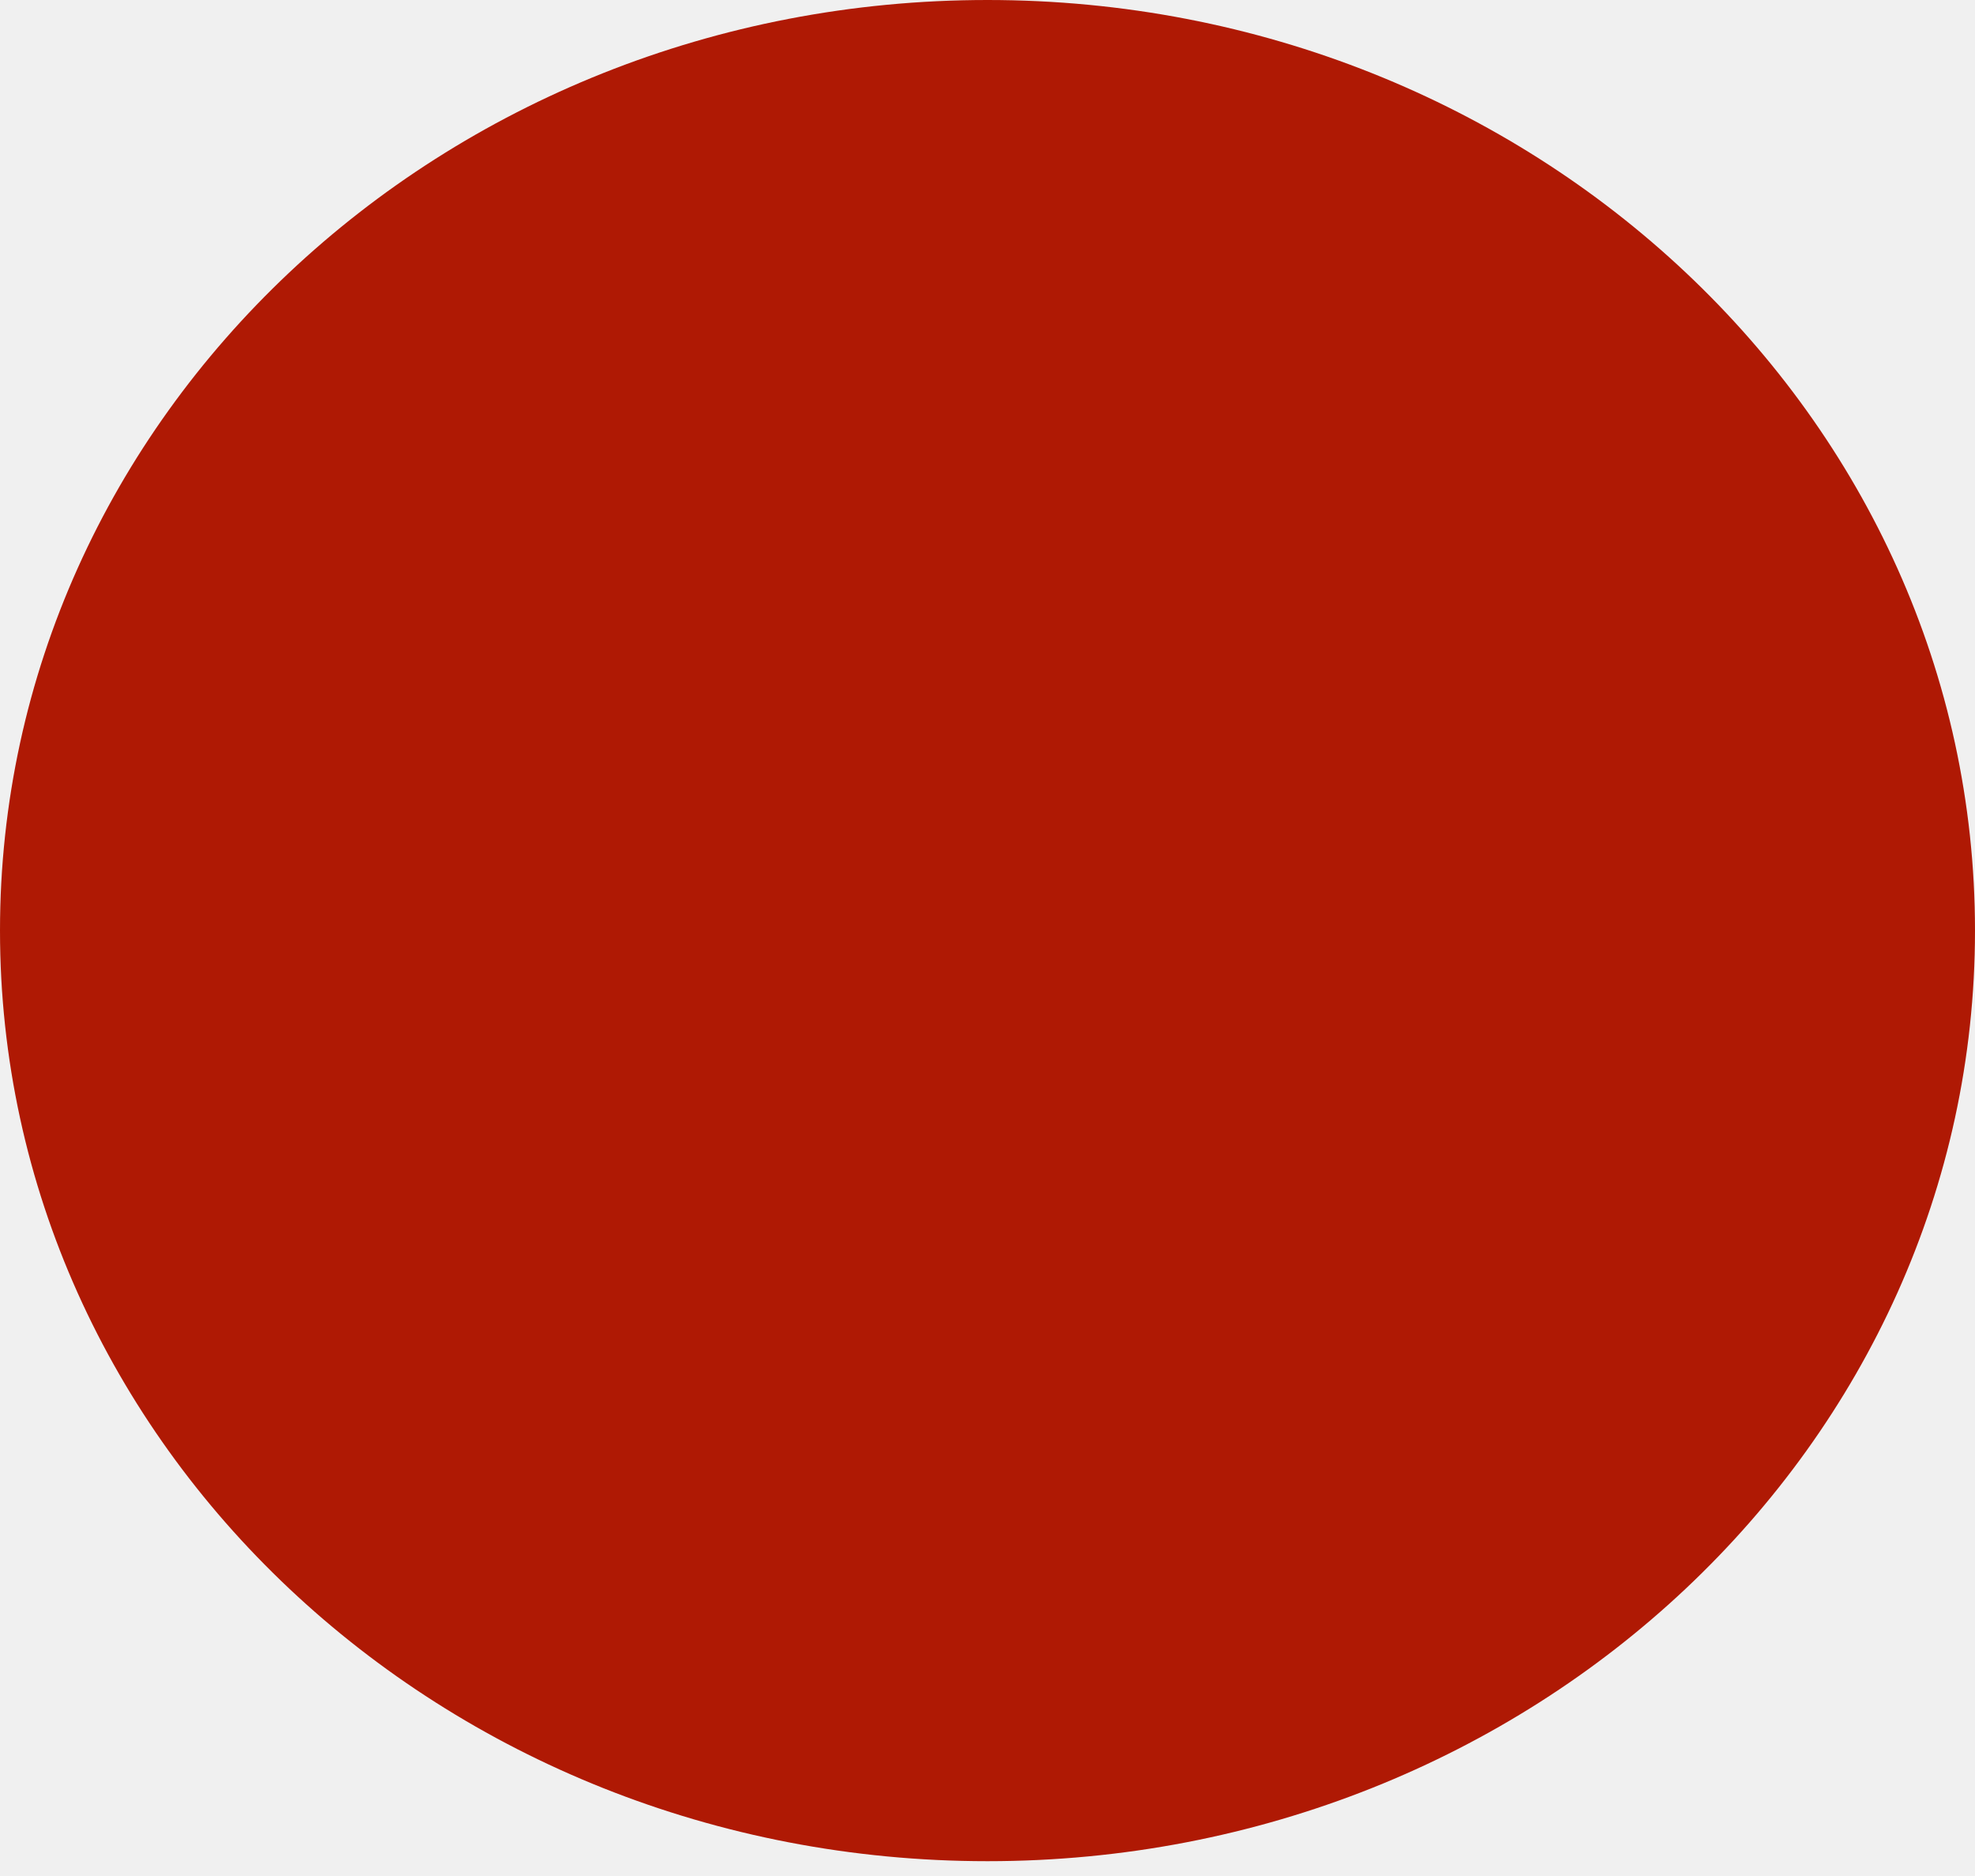
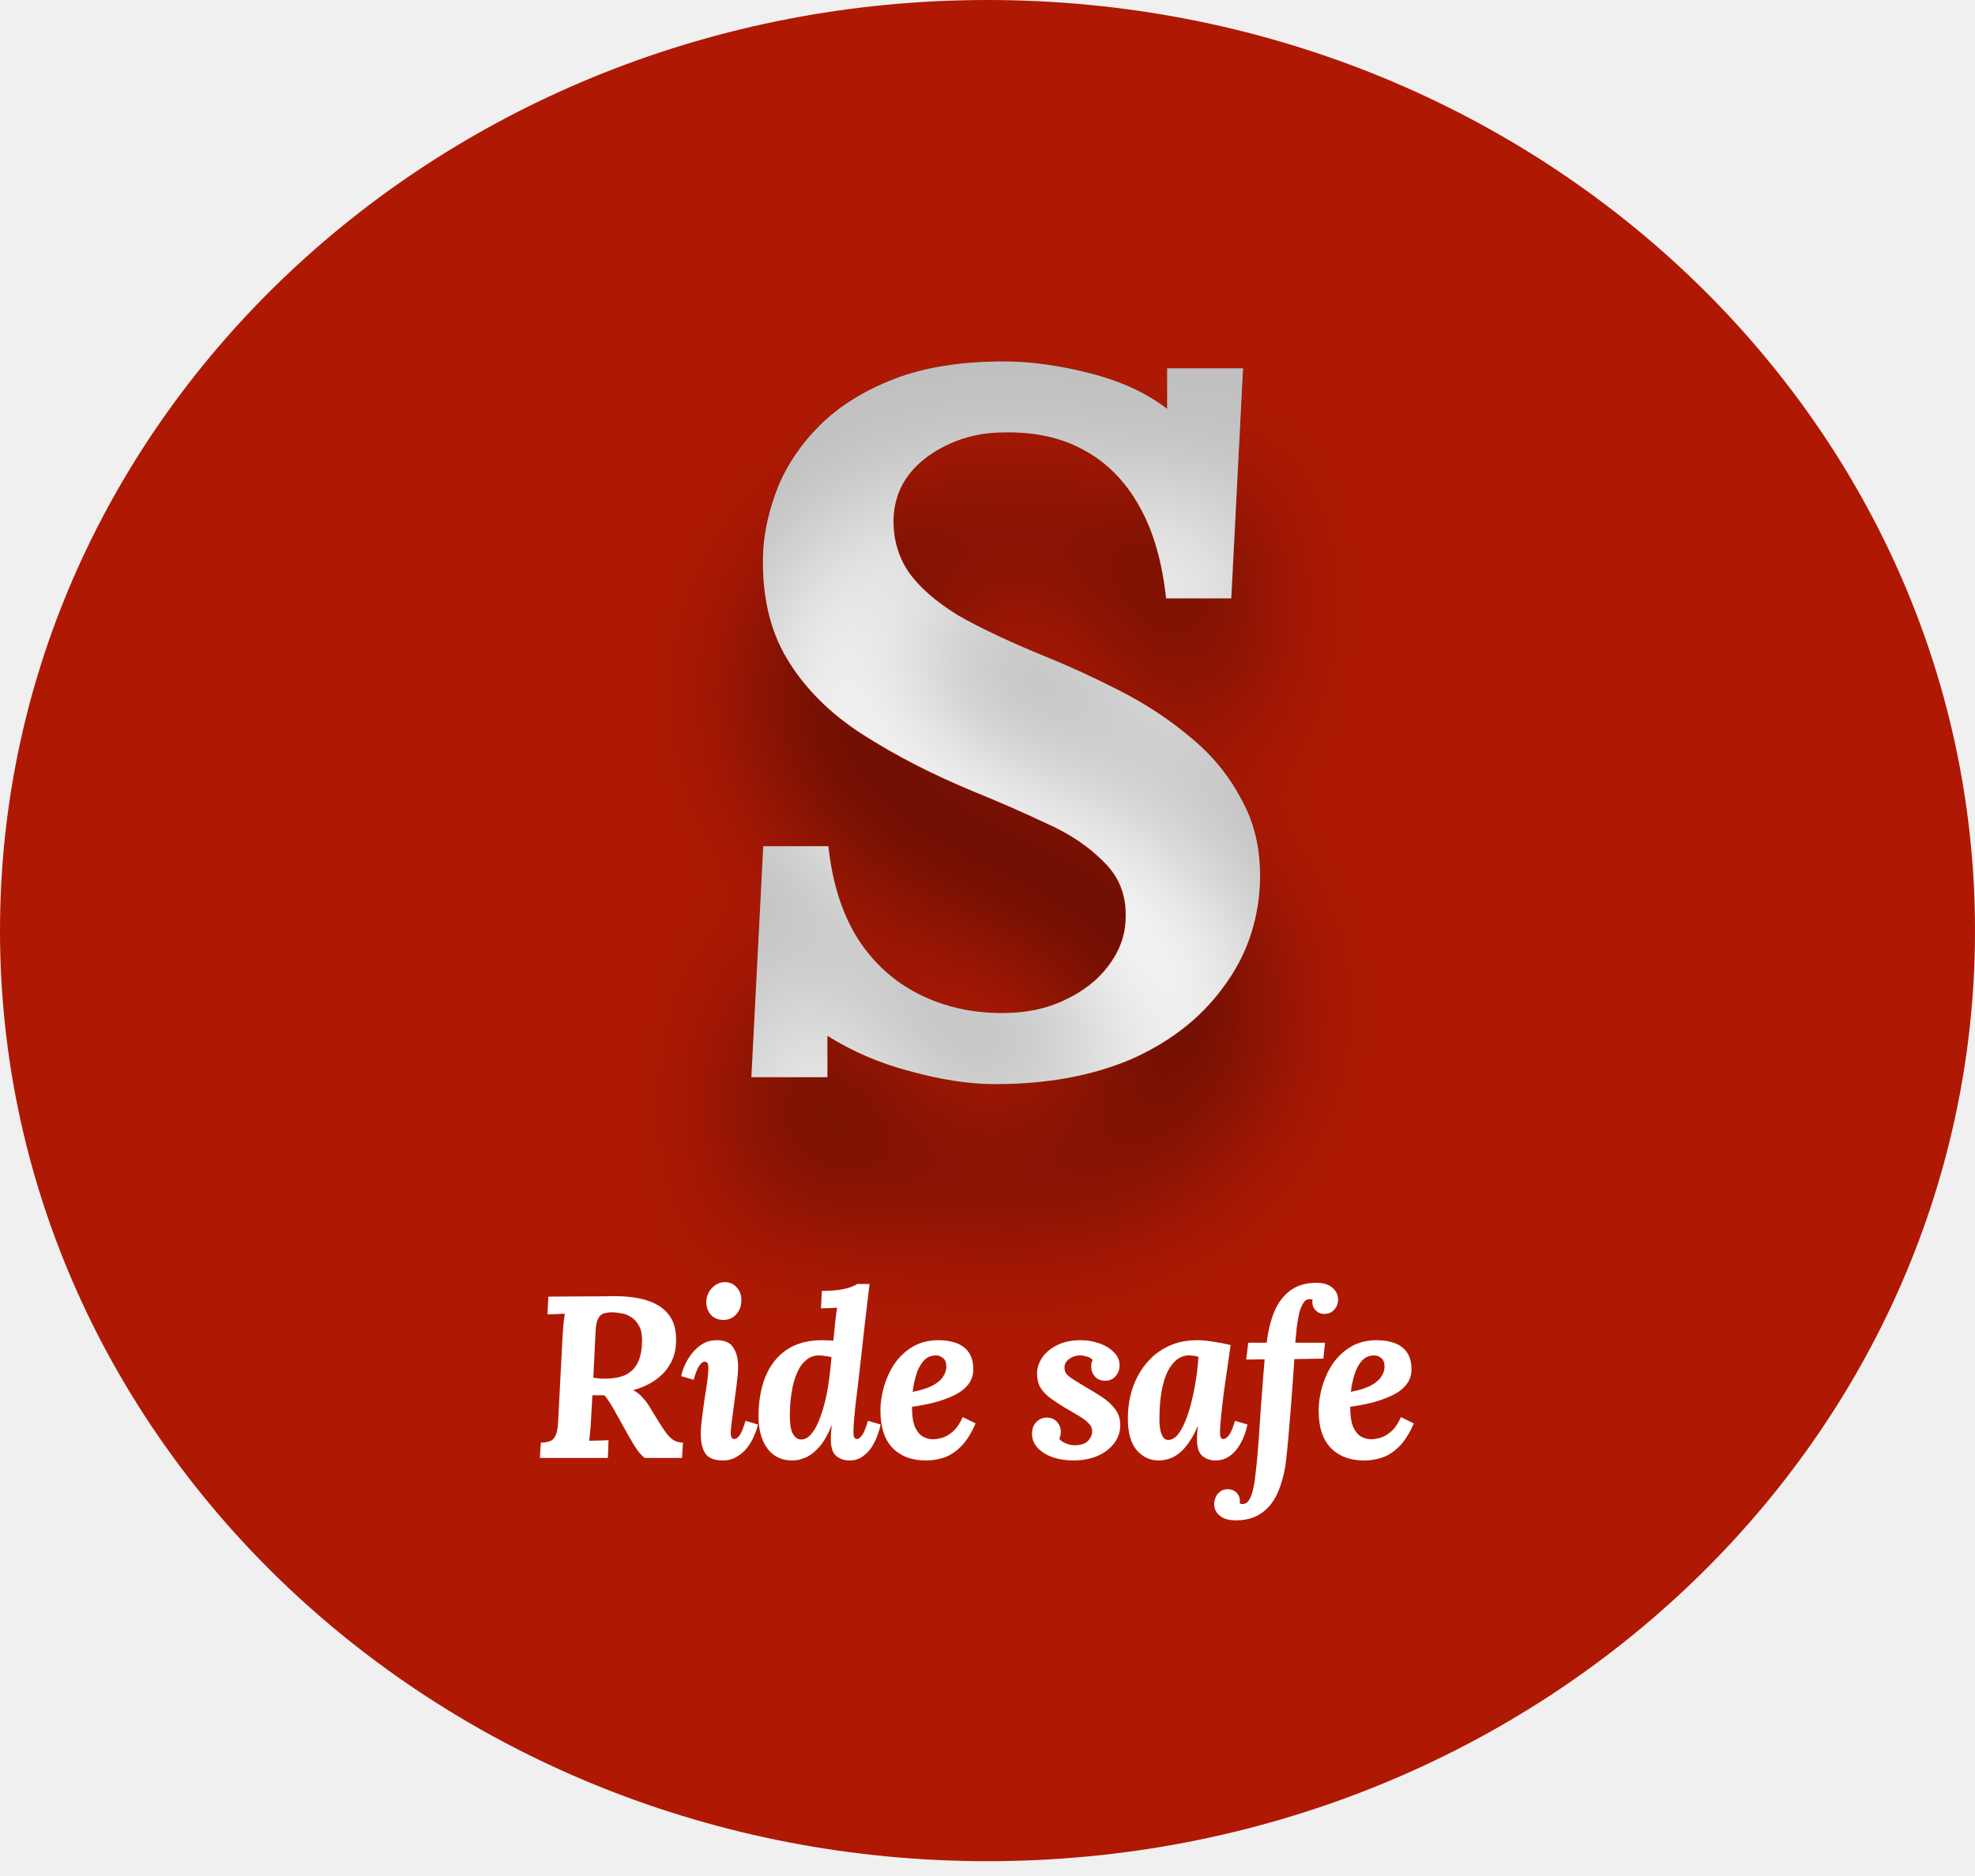
<svg xmlns="http://www.w3.org/2000/svg" width="60" height="57" viewBox="0 0 60 57" fill="none">
  <path d="M60 28.275C60 43.891 46.569 56.55 30 56.55C13.431 56.55 0 43.891 0 28.275C0 12.659 13.431 0 30 0C46.569 0 60 12.659 60 28.275Z" fill="#AF1904" />
+   <g filter="url(#filter0_ddi_80_158)">
+     <path d="M30.236 32.94C29.456 32.94 28.596 32.81 27.656 32.55C26.736 32.31 25.896 31.95 25.136 31.47V32.73H22.826L23.186 25.71H25.166C25.286 26.83 25.586 27.77 26.066 28.53C26.546 29.27 27.166 29.83 27.926 30.21C28.686 30.59 29.526 30.78 30.446 30.78C31.166 30.78 31.796 30.65 32.336 30.39C32.896 30.13 33.336 29.79 33.656 29.37C33.996 28.93 34.176 28.46 34.196 27.96C34.236 27.26 34.026 26.68 33.566 26.22C33.106 25.74 32.516 25.34 31.796 25.02C31.076 24.68 30.346 24.36 29.606 24.06C28.346 23.54 27.216 22.96 26.216 22.32C25.216 21.68 24.446 20.91 23.906 20.01C23.366 19.11 23.126 18.01 23.186 16.71C23.226 16.09 23.376 15.45 23.636 14.79C23.916 14.11 24.336 13.49 24.896 12.93C25.476 12.35 26.226 11.88 27.146 11.52C28.066 11.16 29.186 10.98 30.506 10.98C31.306 10.98 32.176 11.1 33.116 11.34C34.056 11.58 34.836 11.94 35.456 12.42V11.19H37.766L37.406 18.18H35.426C35.306 17.06 35.036 16.13 34.616 15.39C34.196 14.63 33.636 14.06 32.936 13.68C32.256 13.3 31.446 13.12 30.506 13.14C29.646 13.14 28.876 13.38 28.196 13.86C27.536 14.34 27.186 14.96 27.146 15.72C27.126 16.34 27.276 16.89 27.596 17.37C27.916 17.83 28.416 18.27 29.096 18.69C29.796 19.09 30.686 19.51 31.766 19.95C32.506 20.25 33.266 20.6 34.046 21C34.826 21.4 35.536 21.87 36.176 22.41C36.836 22.95 37.356 23.59 37.736 24.33C38.136 25.05 38.316 25.9 38.276 26.88C38.216 28.06 37.836 29.11 37.136 30.03C36.456 30.95 35.526 31.67 34.346 32.19C33.166 32.69 31.796 32.94 30.236 32.94Z" fill="white" />
+   </g>
+   <path d="M18.634 39.383C19.044 39.379 19.397 39.425 19.691 39.523C19.985 39.621 20.206 39.78 20.356 39.999C20.505 40.219 20.564 40.515 20.531 40.888C20.517 41.084 20.459 41.271 20.356 41.448C20.258 41.626 20.116 41.782 19.929 41.917C19.742 42.053 19.511 42.16 19.236 42.239C19.278 42.258 19.32 42.284 19.362 42.316C19.404 42.344 19.444 42.379 19.481 42.421C19.523 42.463 19.562 42.508 19.6 42.554C19.637 42.596 19.67 42.641 19.698 42.687L19.999 43.177C20.097 43.336 20.181 43.462 20.251 43.555C20.326 43.649 20.4 43.719 20.475 43.765C20.554 43.807 20.645 43.831 20.748 43.835L20.72 44.297H19.586C19.506 44.237 19.427 44.15 19.348 44.038C19.268 43.922 19.187 43.789 19.103 43.639L18.634 42.799C18.582 42.706 18.534 42.627 18.487 42.561C18.445 42.496 18.403 42.44 18.361 42.393C18.314 42.393 18.27 42.393 18.228 42.393C18.191 42.393 18.153 42.393 18.116 42.393C18.083 42.393 18.044 42.393 17.997 42.393L17.955 43.142C17.95 43.273 17.941 43.397 17.927 43.513C17.918 43.63 17.908 43.719 17.899 43.779C17.95 43.775 18.015 43.772 18.095 43.772C18.174 43.768 18.251 43.765 18.326 43.765C18.401 43.761 18.454 43.758 18.487 43.758L18.466 44.297H16.401L16.429 43.835C16.532 43.831 16.62 43.817 16.695 43.793C16.77 43.77 16.828 43.716 16.87 43.632C16.916 43.548 16.945 43.413 16.954 43.226L17.094 40.545C17.103 40.419 17.113 40.298 17.122 40.181C17.136 40.065 17.148 39.976 17.157 39.915C17.082 39.92 16.989 39.925 16.877 39.929C16.765 39.929 16.683 39.932 16.632 39.936L16.66 39.397C16.991 39.393 17.32 39.39 17.647 39.39C17.978 39.39 18.307 39.388 18.634 39.383ZM18.599 39.873C18.501 39.873 18.415 39.885 18.34 39.908C18.27 39.932 18.214 39.983 18.172 40.062C18.13 40.142 18.104 40.263 18.095 40.426L18.025 41.861C18.076 41.866 18.13 41.873 18.186 41.882C18.242 41.887 18.3 41.889 18.361 41.889C18.622 41.889 18.834 41.852 18.998 41.777C19.161 41.698 19.282 41.581 19.362 41.427C19.446 41.269 19.492 41.07 19.502 40.832C19.516 40.608 19.49 40.433 19.425 40.307C19.36 40.177 19.276 40.081 19.173 40.02C19.075 39.955 18.972 39.915 18.865 39.901C18.758 39.883 18.669 39.873 18.599 39.873ZM21.773 40.72C22.015 40.72 22.183 40.795 22.276 40.944C22.375 41.089 22.424 41.285 22.424 41.532C22.424 41.644 22.412 41.796 22.389 41.987C22.365 42.179 22.34 42.379 22.311 42.589C22.284 42.799 22.258 42.991 22.235 43.163C22.211 43.336 22.2 43.462 22.2 43.541C22.2 43.616 22.211 43.665 22.235 43.688C22.258 43.712 22.281 43.723 22.305 43.723C22.36 43.723 22.416 43.684 22.473 43.604C22.529 43.525 22.587 43.38 22.648 43.17L23.026 43.282C23.007 43.38 22.97 43.492 22.913 43.618C22.862 43.744 22.792 43.866 22.703 43.982C22.615 44.094 22.508 44.188 22.381 44.262C22.26 44.337 22.12 44.374 21.962 44.374C21.705 44.374 21.527 44.304 21.43 44.164C21.336 44.024 21.29 43.831 21.29 43.583C21.29 43.448 21.301 43.287 21.325 43.1C21.348 42.914 21.373 42.722 21.401 42.526C21.434 42.33 21.462 42.148 21.485 41.98C21.509 41.808 21.52 41.665 21.52 41.553C21.52 41.474 21.509 41.425 21.485 41.406C21.462 41.383 21.436 41.371 21.409 41.371C21.357 41.371 21.303 41.411 21.247 41.49C21.192 41.57 21.133 41.714 21.073 41.924L20.695 41.812C20.713 41.714 20.75 41.602 20.806 41.476C20.863 41.35 20.935 41.231 21.023 41.119C21.117 41.003 21.224 40.907 21.346 40.832C21.471 40.758 21.614 40.72 21.773 40.72ZM22.017 38.956C22.172 38.956 22.295 39.012 22.389 39.124C22.486 39.236 22.531 39.374 22.521 39.537C22.517 39.696 22.463 39.831 22.36 39.943C22.258 40.051 22.13 40.104 21.976 40.104C21.817 40.104 21.689 40.051 21.59 39.943C21.497 39.831 21.453 39.696 21.457 39.537C21.467 39.374 21.527 39.236 21.64 39.124C21.752 39.012 21.878 38.956 22.017 38.956ZM24.079 44.374C23.845 44.374 23.652 44.316 23.498 44.199C23.344 44.078 23.229 43.917 23.155 43.716C23.08 43.516 23.043 43.289 23.043 43.037C23.043 42.594 23.11 42.197 23.246 41.847C23.386 41.497 23.598 41.222 23.883 41.021C24.172 40.821 24.538 40.72 24.982 40.72C25.014 40.72 25.07 40.723 25.15 40.727C25.229 40.727 25.285 40.73 25.318 40.734C25.341 40.52 25.357 40.349 25.367 40.223C25.381 40.097 25.392 39.997 25.402 39.922C25.411 39.848 25.42 39.785 25.43 39.733C25.355 39.738 25.266 39.743 25.164 39.747C25.066 39.747 24.991 39.75 24.94 39.754L24.968 39.222C25.187 39.222 25.369 39.211 25.514 39.187C25.658 39.164 25.773 39.136 25.857 39.103C25.945 39.071 26.006 39.04 26.039 39.012H26.417C26.375 39.386 26.33 39.759 26.284 40.132C26.242 40.506 26.2 40.879 26.158 41.252C26.125 41.57 26.09 41.875 26.053 42.169C26.015 42.463 25.985 42.727 25.962 42.96C25.938 43.194 25.927 43.38 25.927 43.52C25.927 43.604 25.938 43.66 25.962 43.688C25.985 43.712 26.008 43.723 26.032 43.723C26.083 43.723 26.137 43.684 26.193 43.604C26.249 43.525 26.307 43.38 26.368 43.17L26.753 43.282C26.734 43.38 26.701 43.492 26.655 43.618C26.608 43.744 26.547 43.866 26.473 43.982C26.398 44.094 26.305 44.188 26.193 44.262C26.085 44.337 25.955 44.374 25.801 44.374C25.651 44.374 25.521 44.33 25.409 44.241C25.297 44.153 25.241 43.985 25.241 43.737C25.241 43.644 25.243 43.572 25.248 43.52C25.252 43.464 25.259 43.397 25.269 43.317H25.262C25.15 43.593 25.026 43.807 24.891 43.961C24.755 44.115 24.618 44.223 24.478 44.283C24.338 44.344 24.205 44.374 24.079 44.374ZM24.338 43.737C24.454 43.737 24.559 43.679 24.653 43.562C24.751 43.446 24.837 43.285 24.912 43.079C24.991 42.869 25.059 42.629 25.115 42.358C25.147 42.19 25.175 42.013 25.199 41.826C25.222 41.635 25.243 41.439 25.262 41.238C25.229 41.224 25.171 41.213 25.087 41.203C25.003 41.189 24.937 41.182 24.891 41.182C24.732 41.182 24.599 41.229 24.492 41.322C24.384 41.411 24.298 41.528 24.233 41.672C24.167 41.817 24.116 41.973 24.079 42.141C24.046 42.309 24.023 42.473 24.009 42.631C23.999 42.785 23.995 42.918 23.995 43.03C23.995 43.268 24.025 43.446 24.086 43.562C24.151 43.679 24.235 43.737 24.338 43.737ZM28.518 40.72C28.723 40.72 28.905 40.751 29.064 40.811C29.223 40.872 29.346 40.968 29.435 41.098C29.524 41.229 29.568 41.397 29.568 41.602C29.568 41.794 29.51 41.957 29.393 42.092C29.281 42.223 29.132 42.33 28.945 42.414C28.763 42.498 28.562 42.568 28.343 42.624C28.124 42.676 27.911 42.715 27.706 42.743C27.706 43.009 27.736 43.215 27.797 43.359C27.862 43.499 27.944 43.597 28.042 43.653C28.14 43.705 28.238 43.73 28.336 43.73C28.415 43.73 28.509 43.716 28.616 43.688C28.728 43.656 28.84 43.59 28.952 43.492C29.064 43.394 29.162 43.25 29.246 43.058L29.638 43.247C29.507 43.551 29.36 43.784 29.197 43.947C29.034 44.111 28.863 44.223 28.686 44.283C28.509 44.344 28.329 44.374 28.147 44.374C27.718 44.379 27.377 44.255 27.125 44.003C26.873 43.751 26.747 43.366 26.747 42.848C26.747 42.624 26.782 42.389 26.852 42.141C26.922 41.894 27.027 41.663 27.167 41.448C27.312 41.234 27.496 41.059 27.72 40.923C27.944 40.788 28.21 40.72 28.518 40.72ZM28.441 41.182C28.282 41.182 28.154 41.238 28.056 41.35C27.958 41.462 27.883 41.605 27.832 41.777C27.781 41.945 27.746 42.116 27.727 42.288C27.979 42.242 28.18 42.179 28.329 42.099C28.478 42.02 28.586 41.929 28.651 41.826C28.721 41.724 28.754 41.616 28.749 41.504C28.744 41.388 28.709 41.306 28.644 41.259C28.579 41.208 28.511 41.182 28.441 41.182ZM32.605 44.374C32.381 44.374 32.173 44.342 31.982 44.276C31.795 44.211 31.643 44.118 31.527 43.996C31.41 43.87 31.352 43.726 31.352 43.562C31.352 43.418 31.394 43.301 31.478 43.212C31.567 43.119 31.674 43.072 31.8 43.072C31.926 43.072 32.029 43.114 32.108 43.198C32.187 43.282 32.227 43.385 32.227 43.506C32.227 43.539 32.222 43.574 32.213 43.611C32.208 43.644 32.199 43.679 32.185 43.716C32.208 43.763 32.269 43.807 32.367 43.849C32.469 43.891 32.556 43.912 32.626 43.912C32.831 43.912 32.974 43.868 33.053 43.779C33.137 43.691 33.179 43.59 33.179 43.478C33.179 43.39 33.144 43.313 33.074 43.247C33.008 43.177 32.922 43.11 32.815 43.044C32.708 42.979 32.593 42.911 32.472 42.841C32.252 42.715 32.071 42.599 31.926 42.491C31.781 42.384 31.674 42.272 31.604 42.155C31.538 42.034 31.506 41.892 31.506 41.728C31.506 41.565 31.557 41.406 31.66 41.252C31.762 41.098 31.912 40.972 32.108 40.874C32.309 40.772 32.551 40.72 32.836 40.72C33.023 40.72 33.205 40.751 33.382 40.811C33.564 40.872 33.713 40.961 33.83 41.077C33.951 41.189 34.012 41.327 34.012 41.49C34.012 41.612 33.972 41.719 33.893 41.812C33.813 41.906 33.706 41.952 33.571 41.952C33.445 41.952 33.342 41.91 33.263 41.826C33.188 41.738 33.151 41.637 33.151 41.525C33.151 41.488 33.153 41.453 33.158 41.42C33.167 41.388 33.179 41.355 33.193 41.322C33.156 41.271 33.097 41.236 33.018 41.217C32.943 41.194 32.873 41.182 32.808 41.182C32.742 41.182 32.672 41.196 32.598 41.224C32.528 41.252 32.467 41.294 32.416 41.35C32.364 41.402 32.339 41.467 32.339 41.546C32.339 41.612 32.353 41.67 32.381 41.721C32.413 41.768 32.477 41.824 32.57 41.889C32.663 41.95 32.803 42.036 32.99 42.148C33.144 42.237 33.3 42.333 33.459 42.435C33.622 42.538 33.758 42.659 33.865 42.799C33.977 42.935 34.033 43.1 34.033 43.296C34.033 43.506 33.97 43.693 33.844 43.856C33.718 44.02 33.547 44.148 33.333 44.241C33.118 44.33 32.876 44.374 32.605 44.374ZM36.378 40.72C36.508 40.72 36.66 40.734 36.833 40.762C37.01 40.786 37.194 40.821 37.386 40.867C37.362 41.04 37.332 41.252 37.295 41.504C37.258 41.756 37.22 42.015 37.183 42.281C37.15 42.543 37.122 42.785 37.099 43.009C37.075 43.229 37.064 43.399 37.064 43.52C37.064 43.604 37.073 43.66 37.092 43.688C37.115 43.712 37.139 43.723 37.162 43.723C37.218 43.723 37.276 43.684 37.337 43.604C37.398 43.525 37.458 43.38 37.519 43.17L37.897 43.282C37.878 43.38 37.846 43.492 37.799 43.618C37.752 43.744 37.689 43.866 37.61 43.982C37.535 44.094 37.44 44.188 37.323 44.262C37.211 44.337 37.078 44.374 36.924 44.374C36.775 44.374 36.644 44.33 36.532 44.241C36.42 44.153 36.364 43.985 36.364 43.737C36.364 43.677 36.366 43.609 36.371 43.534C36.376 43.46 36.383 43.392 36.392 43.331H36.385C36.301 43.532 36.21 43.7 36.112 43.835C36.019 43.971 35.92 44.078 35.818 44.157C35.72 44.237 35.617 44.293 35.51 44.325C35.407 44.358 35.302 44.374 35.195 44.374C34.938 44.374 34.719 44.272 34.537 44.066C34.355 43.856 34.264 43.534 34.264 43.1C34.264 42.778 34.31 42.475 34.404 42.19C34.497 41.906 34.635 41.654 34.817 41.434C34.999 41.21 35.221 41.035 35.482 40.909C35.743 40.783 36.042 40.72 36.378 40.72ZM36.119 41.182C35.988 41.182 35.867 41.224 35.755 41.308C35.648 41.392 35.552 41.516 35.468 41.679C35.389 41.843 35.328 42.046 35.286 42.288C35.244 42.531 35.223 42.813 35.223 43.135C35.223 43.327 35.246 43.478 35.293 43.59C35.34 43.698 35.405 43.751 35.489 43.751C35.592 43.751 35.687 43.7 35.776 43.597C35.864 43.49 35.944 43.348 36.014 43.17C36.089 42.988 36.151 42.788 36.203 42.568C36.259 42.344 36.303 42.118 36.336 41.889C36.373 41.656 36.397 41.434 36.406 41.224C36.383 41.215 36.34 41.206 36.28 41.196C36.224 41.187 36.17 41.182 36.119 41.182ZM39.994 38.977C40.204 38.977 40.365 39.026 40.477 39.124C40.593 39.222 40.652 39.346 40.652 39.495C40.652 39.547 40.638 39.607 40.61 39.677C40.582 39.743 40.535 39.801 40.47 39.852C40.409 39.899 40.325 39.922 40.218 39.922C40.115 39.918 40.026 39.876 39.952 39.796C39.882 39.712 39.856 39.61 39.875 39.488C39.87 39.484 39.858 39.481 39.84 39.481C39.826 39.477 39.807 39.474 39.784 39.474C39.704 39.474 39.639 39.516 39.588 39.6C39.536 39.684 39.494 39.794 39.462 39.929C39.434 40.065 39.41 40.209 39.392 40.363C39.378 40.517 39.364 40.662 39.35 40.797H40.253L40.204 41.28L39.322 41.294C39.308 41.495 39.291 41.731 39.273 42.001C39.254 42.267 39.233 42.547 39.21 42.841C39.186 43.131 39.163 43.411 39.14 43.681C39.116 43.947 39.093 44.178 39.07 44.374C39.046 44.589 39.007 44.79 38.951 44.976C38.899 45.163 38.834 45.331 38.755 45.48C38.675 45.63 38.577 45.758 38.461 45.865C38.344 45.973 38.211 46.054 38.062 46.11C37.912 46.166 37.742 46.194 37.551 46.194C37.336 46.194 37.173 46.148 37.061 46.054C36.944 45.966 36.886 45.844 36.886 45.69C36.886 45.634 36.9 45.571 36.928 45.501C36.956 45.431 37.002 45.371 37.068 45.319C37.133 45.268 37.217 45.245 37.32 45.249C37.427 45.254 37.516 45.296 37.586 45.375C37.656 45.459 37.681 45.562 37.663 45.683C37.691 45.693 37.721 45.697 37.754 45.697C37.833 45.697 37.898 45.655 37.95 45.571C38.001 45.487 38.041 45.378 38.069 45.242C38.101 45.107 38.125 44.962 38.139 44.808C38.157 44.654 38.174 44.51 38.188 44.374C38.206 44.174 38.225 43.94 38.244 43.674C38.262 43.404 38.281 43.124 38.3 42.834C38.323 42.54 38.344 42.26 38.363 41.994C38.386 41.728 38.405 41.497 38.419 41.301L37.859 41.308L37.922 40.797H38.482C38.524 40.438 38.601 40.123 38.713 39.852C38.829 39.577 38.993 39.362 39.203 39.208C39.413 39.054 39.676 38.977 39.994 38.977ZM41.831 40.72C42.036 40.72 42.218 40.751 42.377 40.811C42.535 40.872 42.659 40.968 42.748 41.098C42.836 41.229 42.881 41.397 42.881 41.602C42.881 41.794 42.822 41.957 42.706 42.092C42.594 42.223 42.444 42.33 42.258 42.414C42.076 42.498 41.875 42.568 41.656 42.624C41.436 42.676 41.224 42.715 41.019 42.743C41.019 43.009 41.049 43.215 41.11 43.359C41.175 43.499 41.257 43.597 41.355 43.653C41.453 43.705 41.551 43.73 41.649 43.73C41.728 43.73 41.821 43.716 41.929 43.688C42.041 43.656 42.153 43.59 42.265 43.492C42.377 43.394 42.475 43.25 42.559 43.058L42.951 43.247C42.82 43.551 42.673 43.784 42.51 43.947C42.346 44.111 42.176 44.223 41.999 44.283C41.821 44.344 41.642 44.374 41.46 44.374C41.03 44.379 40.69 44.255 40.438 44.003C40.186 43.751 40.06 43.366 40.06 42.848C40.06 42.624 40.095 42.389 40.165 42.141C40.235 41.894 40.34 41.663 40.48 41.448C40.624 41.234 40.809 41.059 41.033 40.923C41.257 40.788 41.523 40.72 41.831 40.72ZM41.754 41.182C41.595 41.182 41.467 41.238 41.369 41.35C41.271 41.462 41.196 41.605 41.145 41.777C41.093 41.945 41.058 42.116 41.04 42.288C41.292 42.242 41.492 42.179 41.642 42.099C41.791 42.02 41.898 41.929 41.964 41.826C42.034 41.724 42.066 41.616 42.062 41.504C42.057 41.388 42.022 41.306 41.957 41.259C41.891 41.208 41.824 41.182 41.754 41.182Z" fill="white" />
+   <defs>
+     <filter id="filter0_ddi_80_158" x="18.826" y="10.98" width="23.51" height="29.96" filterUnits="userSpaceOnUse" color-interpolation-filters="sRGB">
+       <feFlood flood-opacity="0" result="BackgroundImageFix" />
+       <feColorMatrix in="SourceAlpha" type="matrix" values="0 0 0 0 0 0 0 0 0 0 0 0 0 0 0 0 0 0 127 0" result="hardAlpha" />
+       <feOffset dy="4" />
+       <feGaussianBlur stdDeviation="2" />
+       <feComposite in2="hardAlpha" operator="out" />
+       <feColorMatrix type="matrix" values="0 0 0 0 0 0 0 0 0 0 0 0 0 0 0 0 0 0 0.25 0" />
+       <feBlend mode="normal" in2="BackgroundImageFix" result="effect1_dropShadow_80_158" />
+       <feColorMatrix in="SourceAlpha" type="matrix" values="0 0 0 0 0 0 0 0 0 0 0 0 0 0 0 0 0 0 127 0" result="hardAlpha" />
+       <feOffset dy="4" />
+       <feGaussianBlur stdDeviation="2" />
+       <feComposite in2="hardAlpha" operator="out" />
+       <feColorMatrix type="matrix" values="0 0 0 0 0 0 0 0 0 0 0 0 0 0 0 0 0 0 0.25 0" />
+       <feBlend mode="normal" in2="effect1_dropShadow_80_158" result="effect2_dropShadow_80_158" />
+       <feBlend mode="normal" in="SourceGraphic" in2="effect2_dropShadow_80_158" result="shape" />
+       <feColorMatrix in="SourceAlpha" type="matrix" values="0 0 0 0 0 0 0 0 0 0 0 0 0 0 0 0 0 0 127 0" result="hardAlpha" />
+       <feOffset dy="4" />
+       <feGaussianBlur stdDeviation="2" />
+       <feComposite in2="hardAlpha" operator="arithmetic" k2="-1" k3="1" />
+       <feColorMatrix type="matrix" values="0 0 0 0 0 0 0 0 0 0 0 0 0 0 0 0 0 0 0.25 0" />
+       <feBlend mode="normal" in2="shape" result="effect3_innerShadow_80_158" />
+     </filter>
+   </defs>
</svg>
